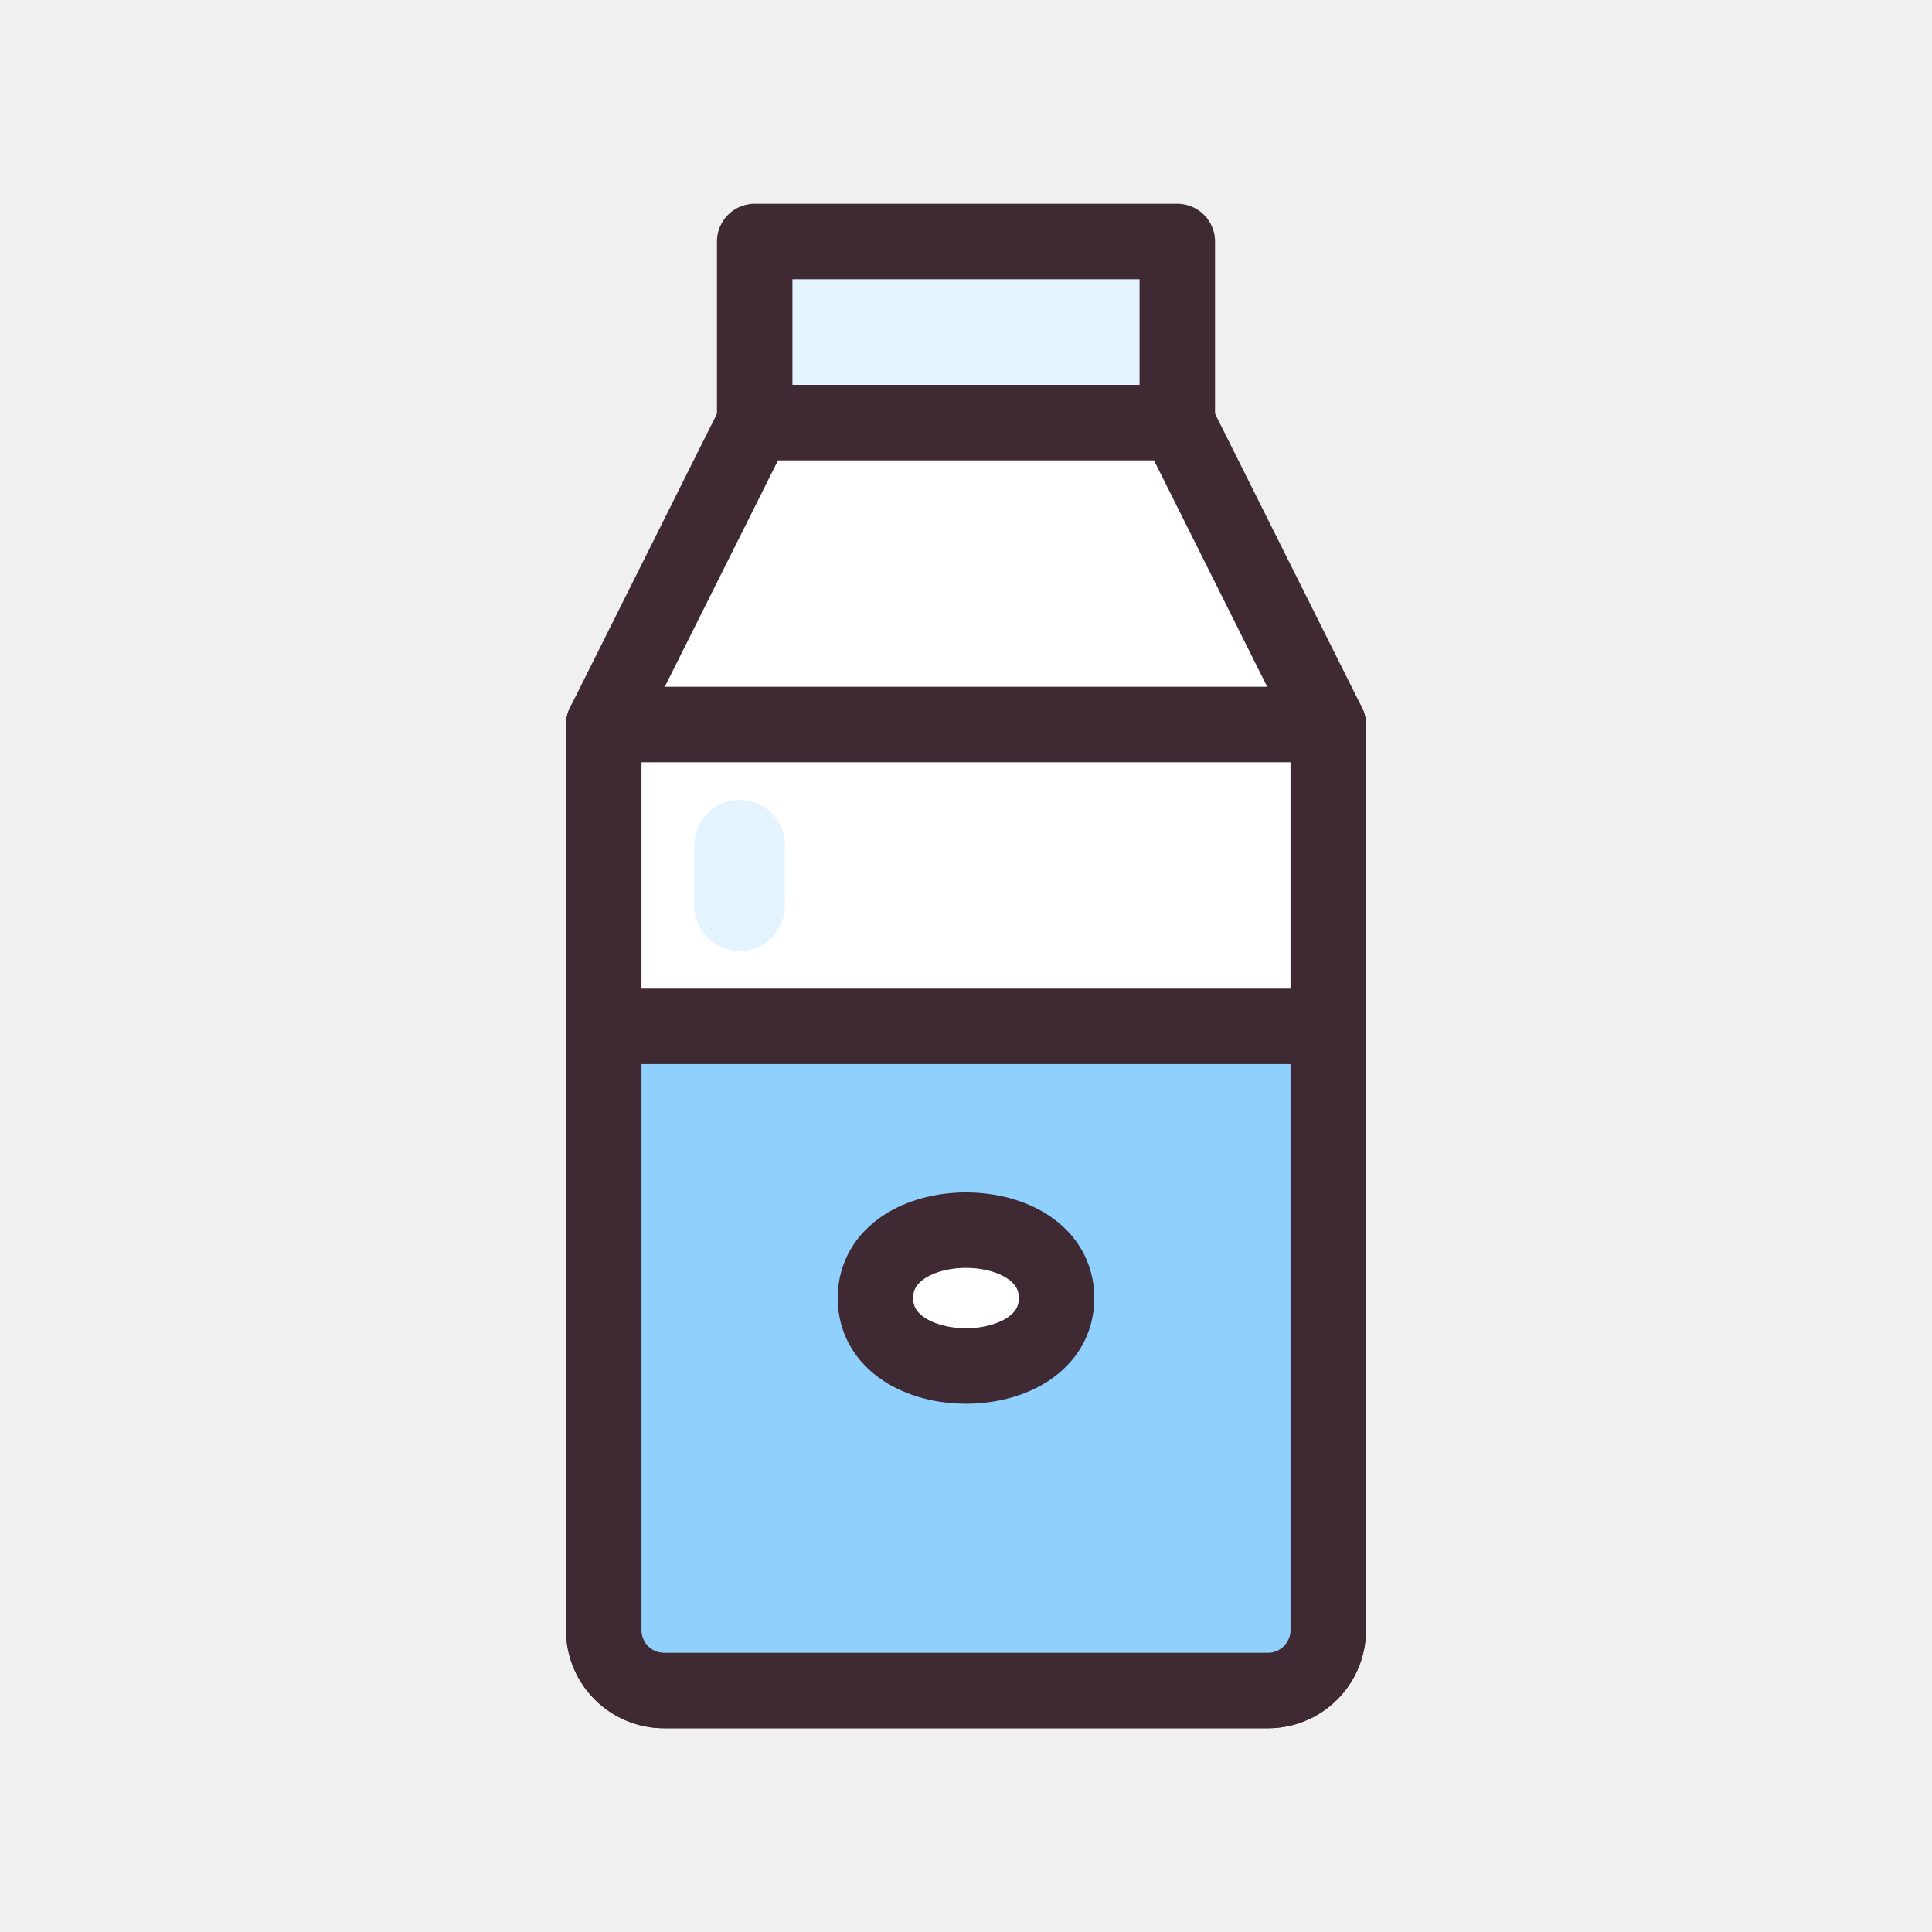
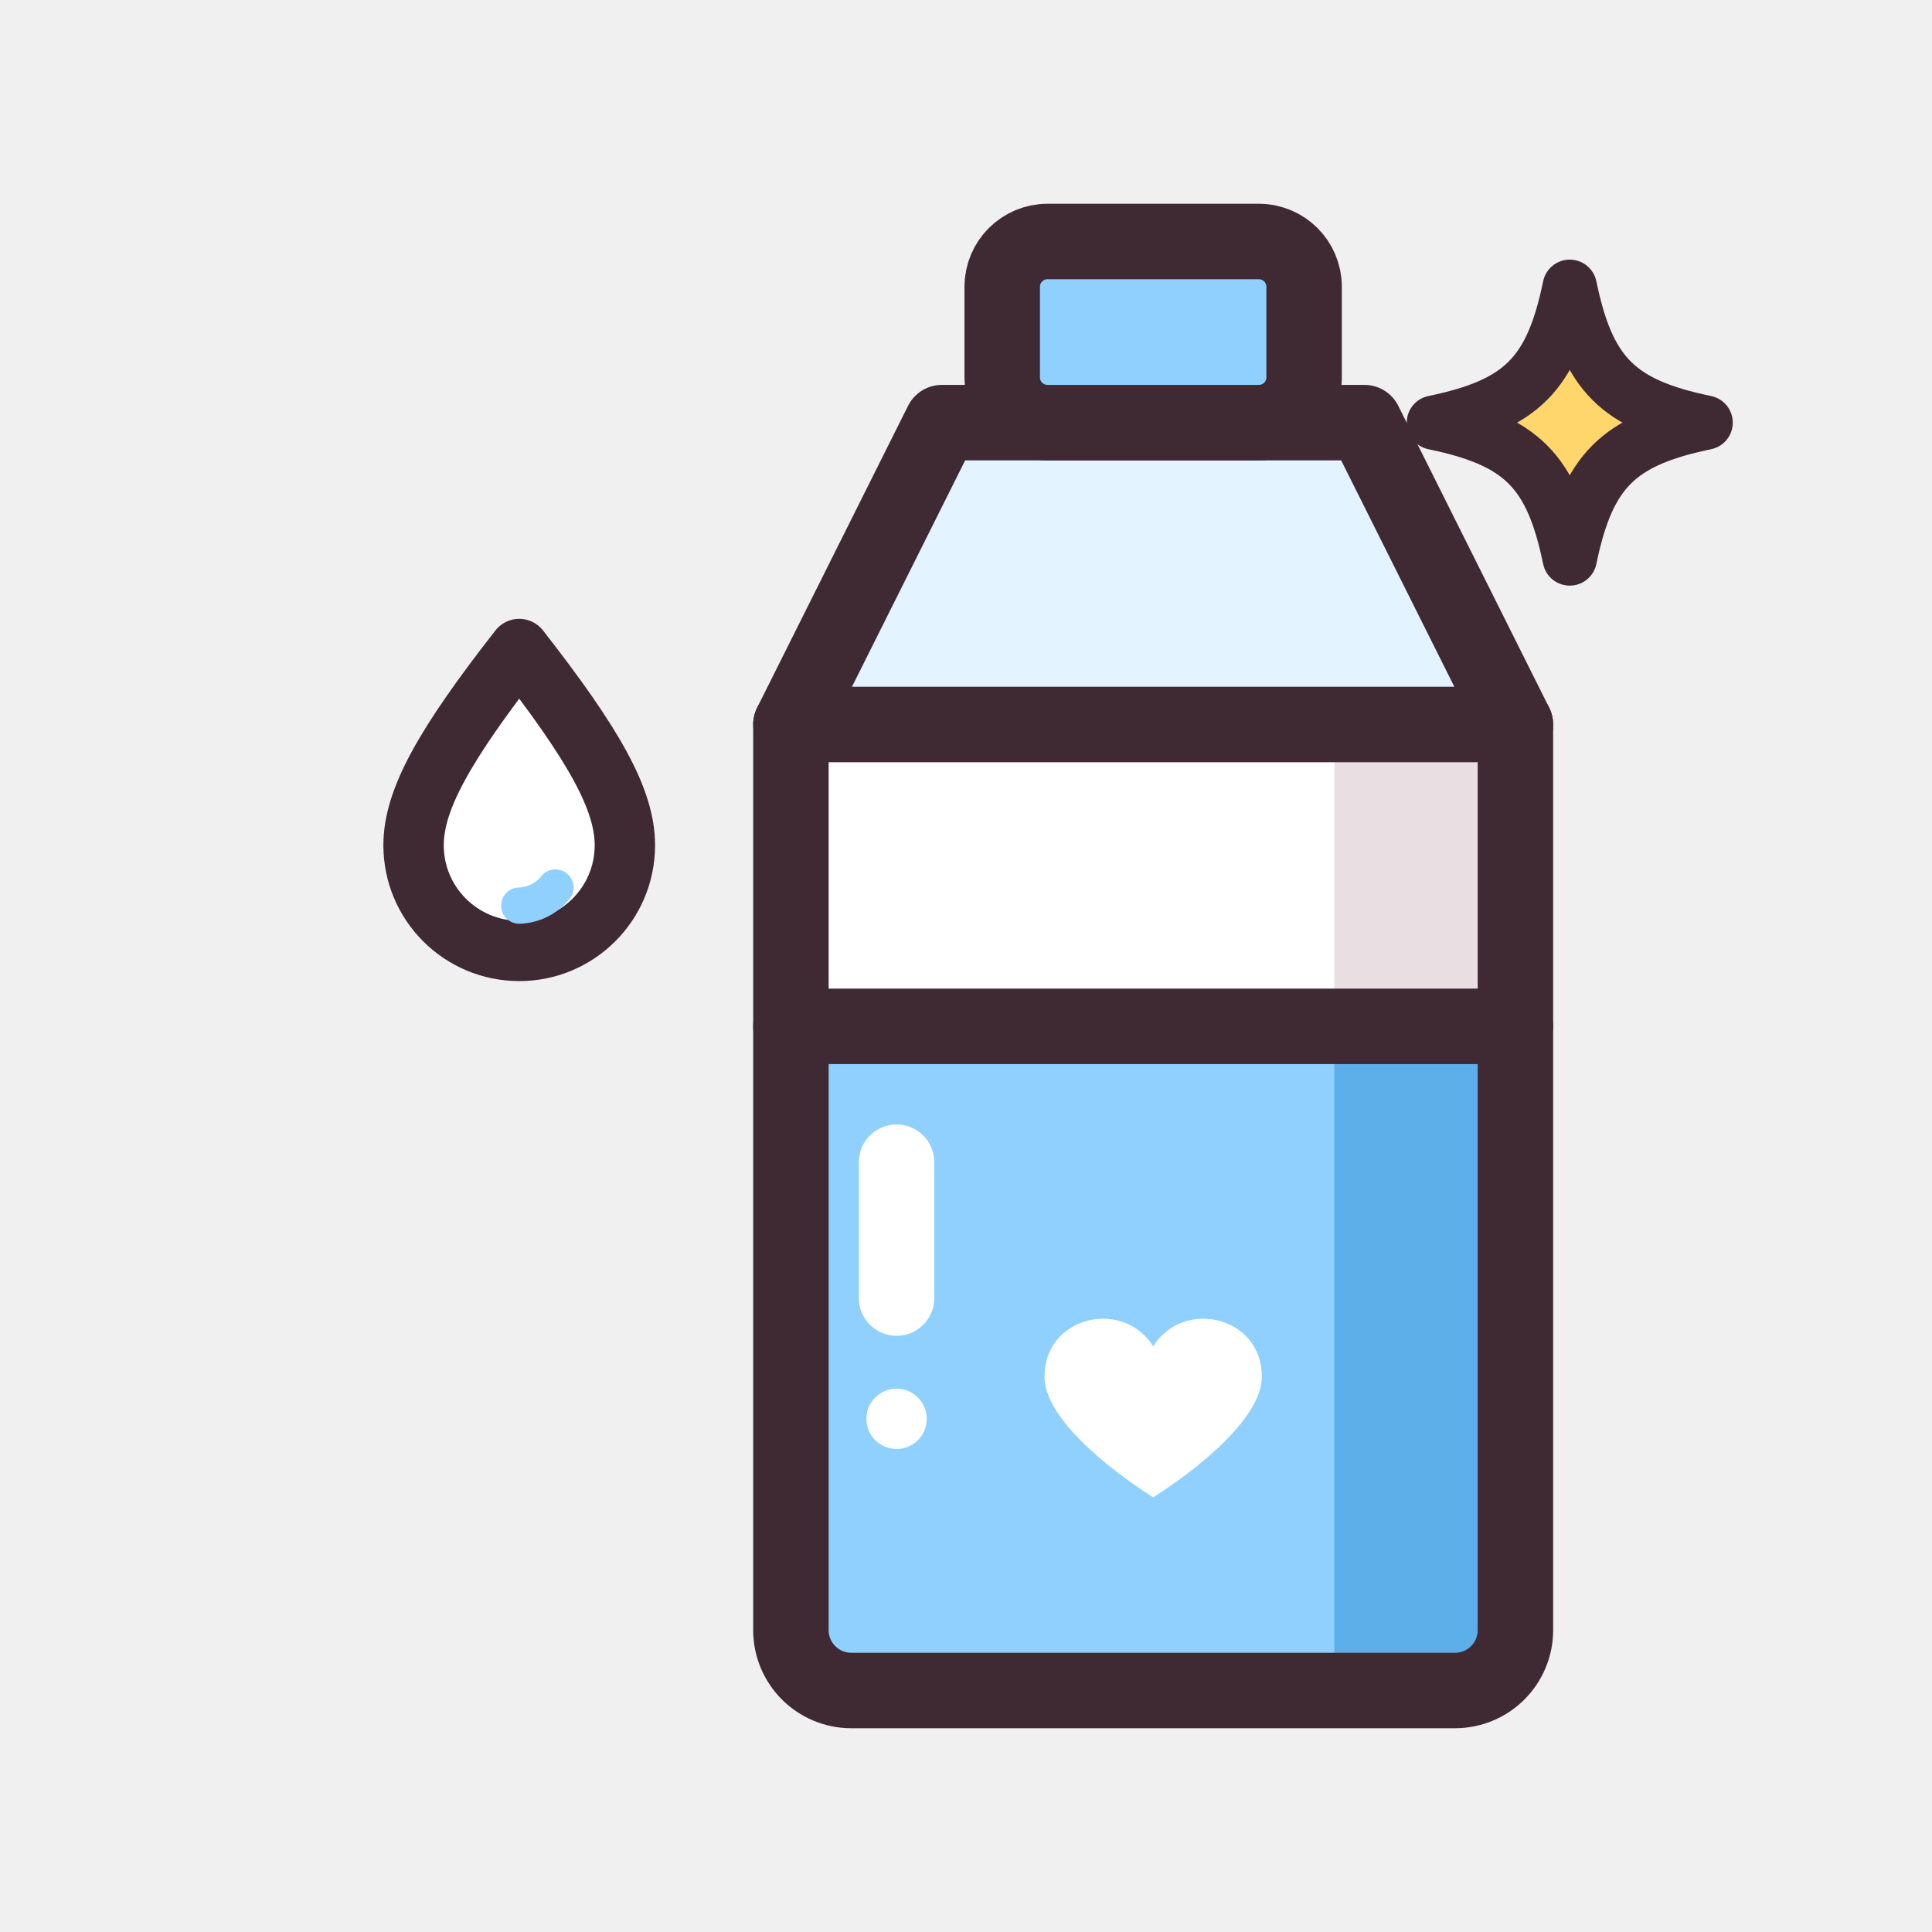
<svg xmlns="http://www.w3.org/2000/svg" viewBox="0 0 64 64" fill="none" stroke="#3F2A33" stroke-width="2.5" stroke-linecap="round" stroke-linejoin="round">
-   <path d="M25 8h14v6H25z" fill="#E3F3FF" />
-   <path d="M20 24l5-10h14l5 10v30a2 2 0 0 1-2 2H22a2 2 0 0 1-2-2z" fill="#FFFFFF" />
-   <path d="M20 34h24v20a2 2 0 0 1-2 2H22a2 2 0 0 1-2-2z" fill="#8FD0FF" />
-   <path d="M20 24h24" />
-   <path d="M29 43c0-3 6-3 6 0s-6 3-6 0z" fill="#FFFFFF" />
-   <path d="M24.5 28v2" stroke="#E3F3FF" stroke-width="3" />
+   <path d="M26.2 24l5 -10h14l5 10v30a2 2 0 0 1 -2 2H28.2a2 2 0 0 1 -2 -2z" fill="#FFFFFF" stroke="none" />
+   <path d="M31.2 14h14l5 10H26.2z" fill="#E3F3FF" stroke="none" />
+   <path d="M44.2 24h6v30a2 2 0 0 1 -2 2h-4z" fill="#E9DFE3" stroke="none" />
+   <path d="M26.2 34h24v20a2 2 0 0 1 -2 2H28.2a2 2 0 0 1 -2 -2z" fill="#8FD0FF" stroke="none" />
+   <path d="M44.2 34h6v20a2 2 0 0 1 -2 2h-4z" fill="#5DAFEA" stroke="none" />
+   <path d="M38.2 44.6c-1 -1.6 -3.6 -1 -3.6 1 0 1.8 3.6 4 3.6 4s3.6 -2.2 3.6 -4c0 -2 -2.6 -2.6 -3.6 -1z" fill="#FFFFFF" stroke="none" />
+   <path d="M26.2 24l5 -10h14l5 10v30a2 2 0 0 1 -2 2H28.2a2 2 0 0 1 -2 -2z" />
+   <path d="M26.2 24h24M26.2 34h24" />
+   <rect x="33.2" y="8" width="10" height="6" rx="1.5" fill="#8FD0FF" />
+   <path d="M29.7 38.5v4.5" stroke="#FFFFFF" stroke-width="2.5" />
+   <circle cx="29.7" cy="47" r="1" fill="#FFFFFF" stroke="none" />
+   <g data-part="drop" data-origin="17.2 28">
+     <path d="M17.2 21.5c-2.5 3.2 -3.5 5 -3.5 6.5a3.5 3.5 0 0 0 7 0c0 -1.5 -1 -3.3 -3.5 -6.5z" fill="#FFFFFF" stroke-width="2" />
+     <path d="M18.4 29.4a1.6 1.6 0 0 1 -1.2 0.6" stroke="#8FD0FF" stroke-width="1.2" />
+   </g>
+   <g data-part="sparkle" data-origin="52 14">
+     <path d="M52 9.5c.6 2.9 1.6 3.9 4.5 4.5-2.9.6-3.9 1.6-4.5 4.5-.6-2.9-1.6-3.9-4.5-4.5 2.9-.6 3.9-1.6 4.5-4.5z" fill="#FFD66B" stroke-width="1.8" />
+   </g>
</svg>
